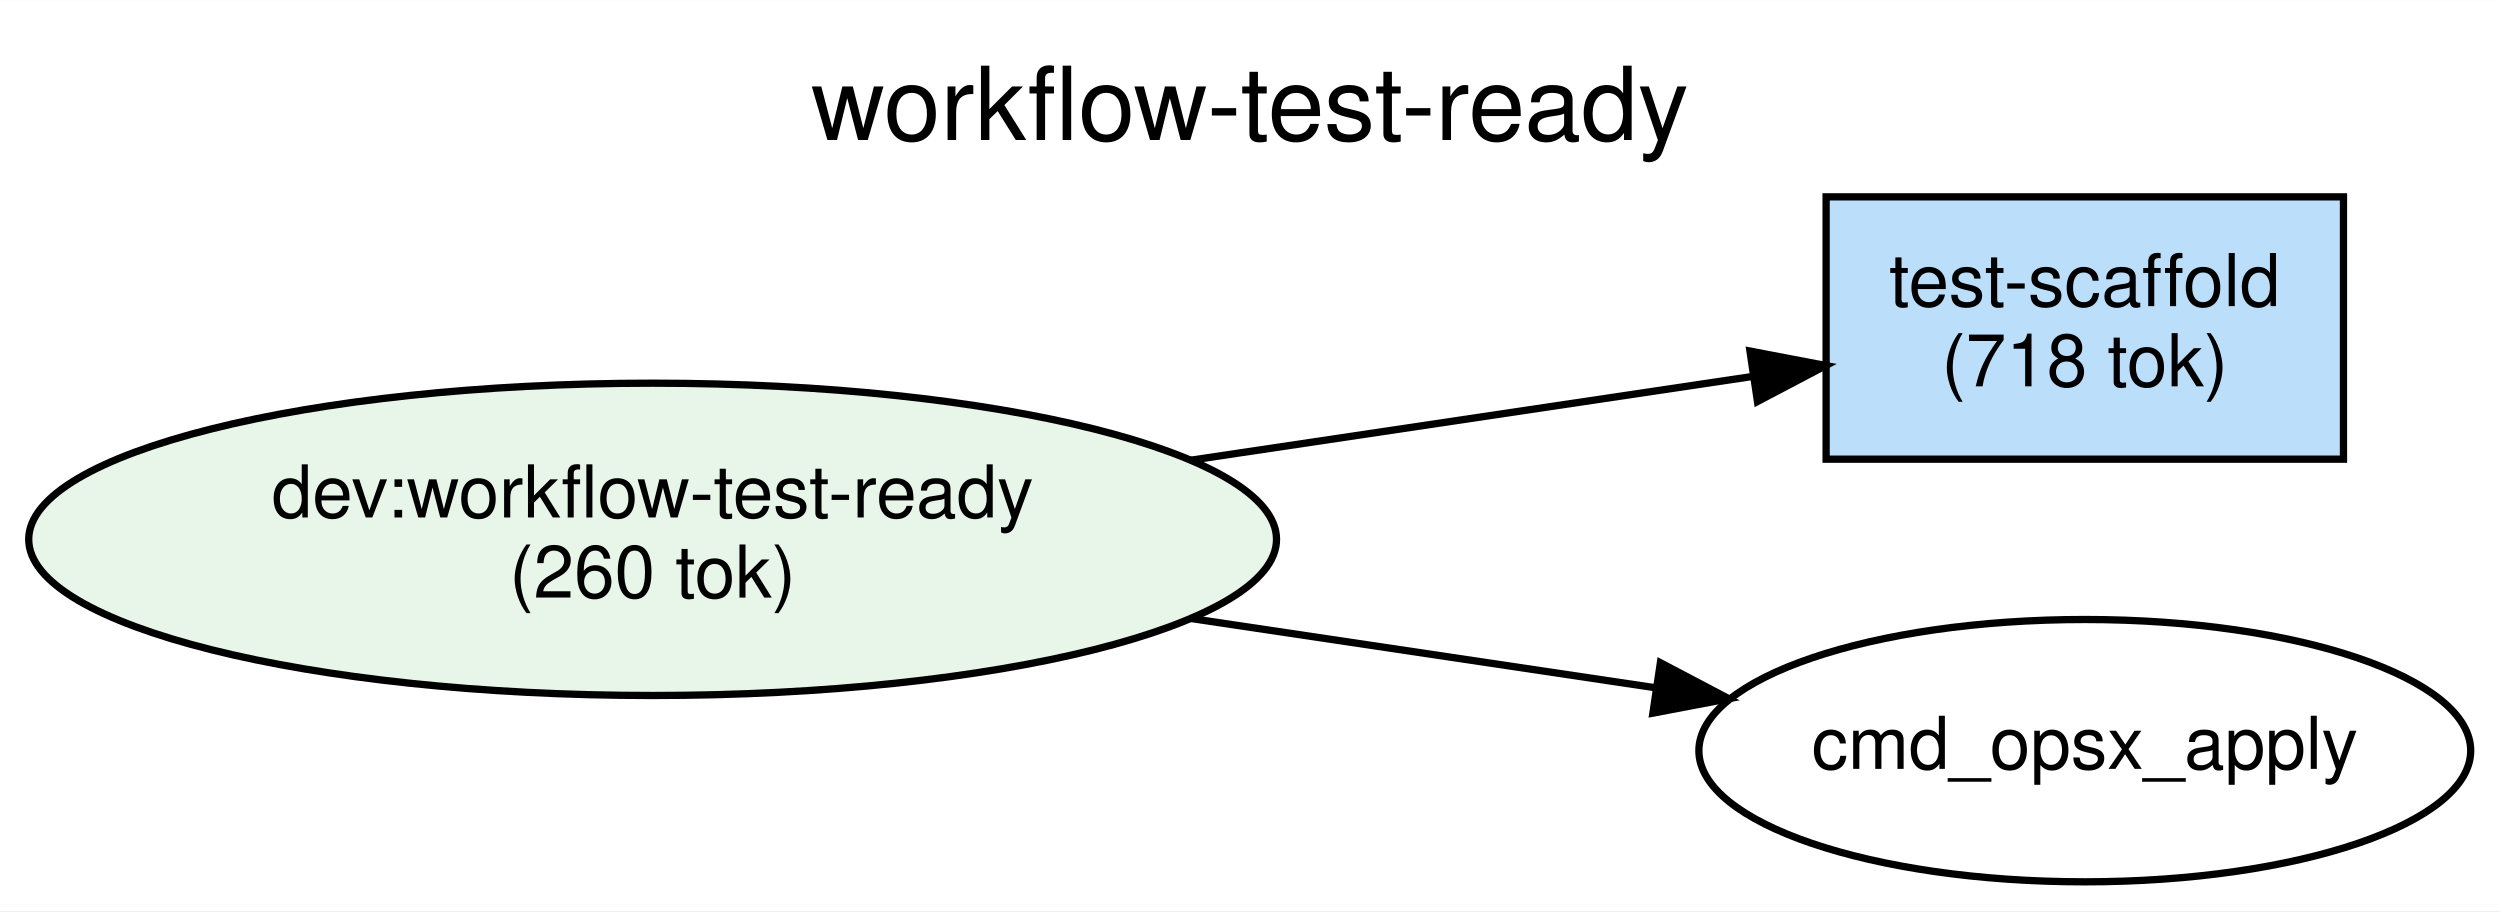
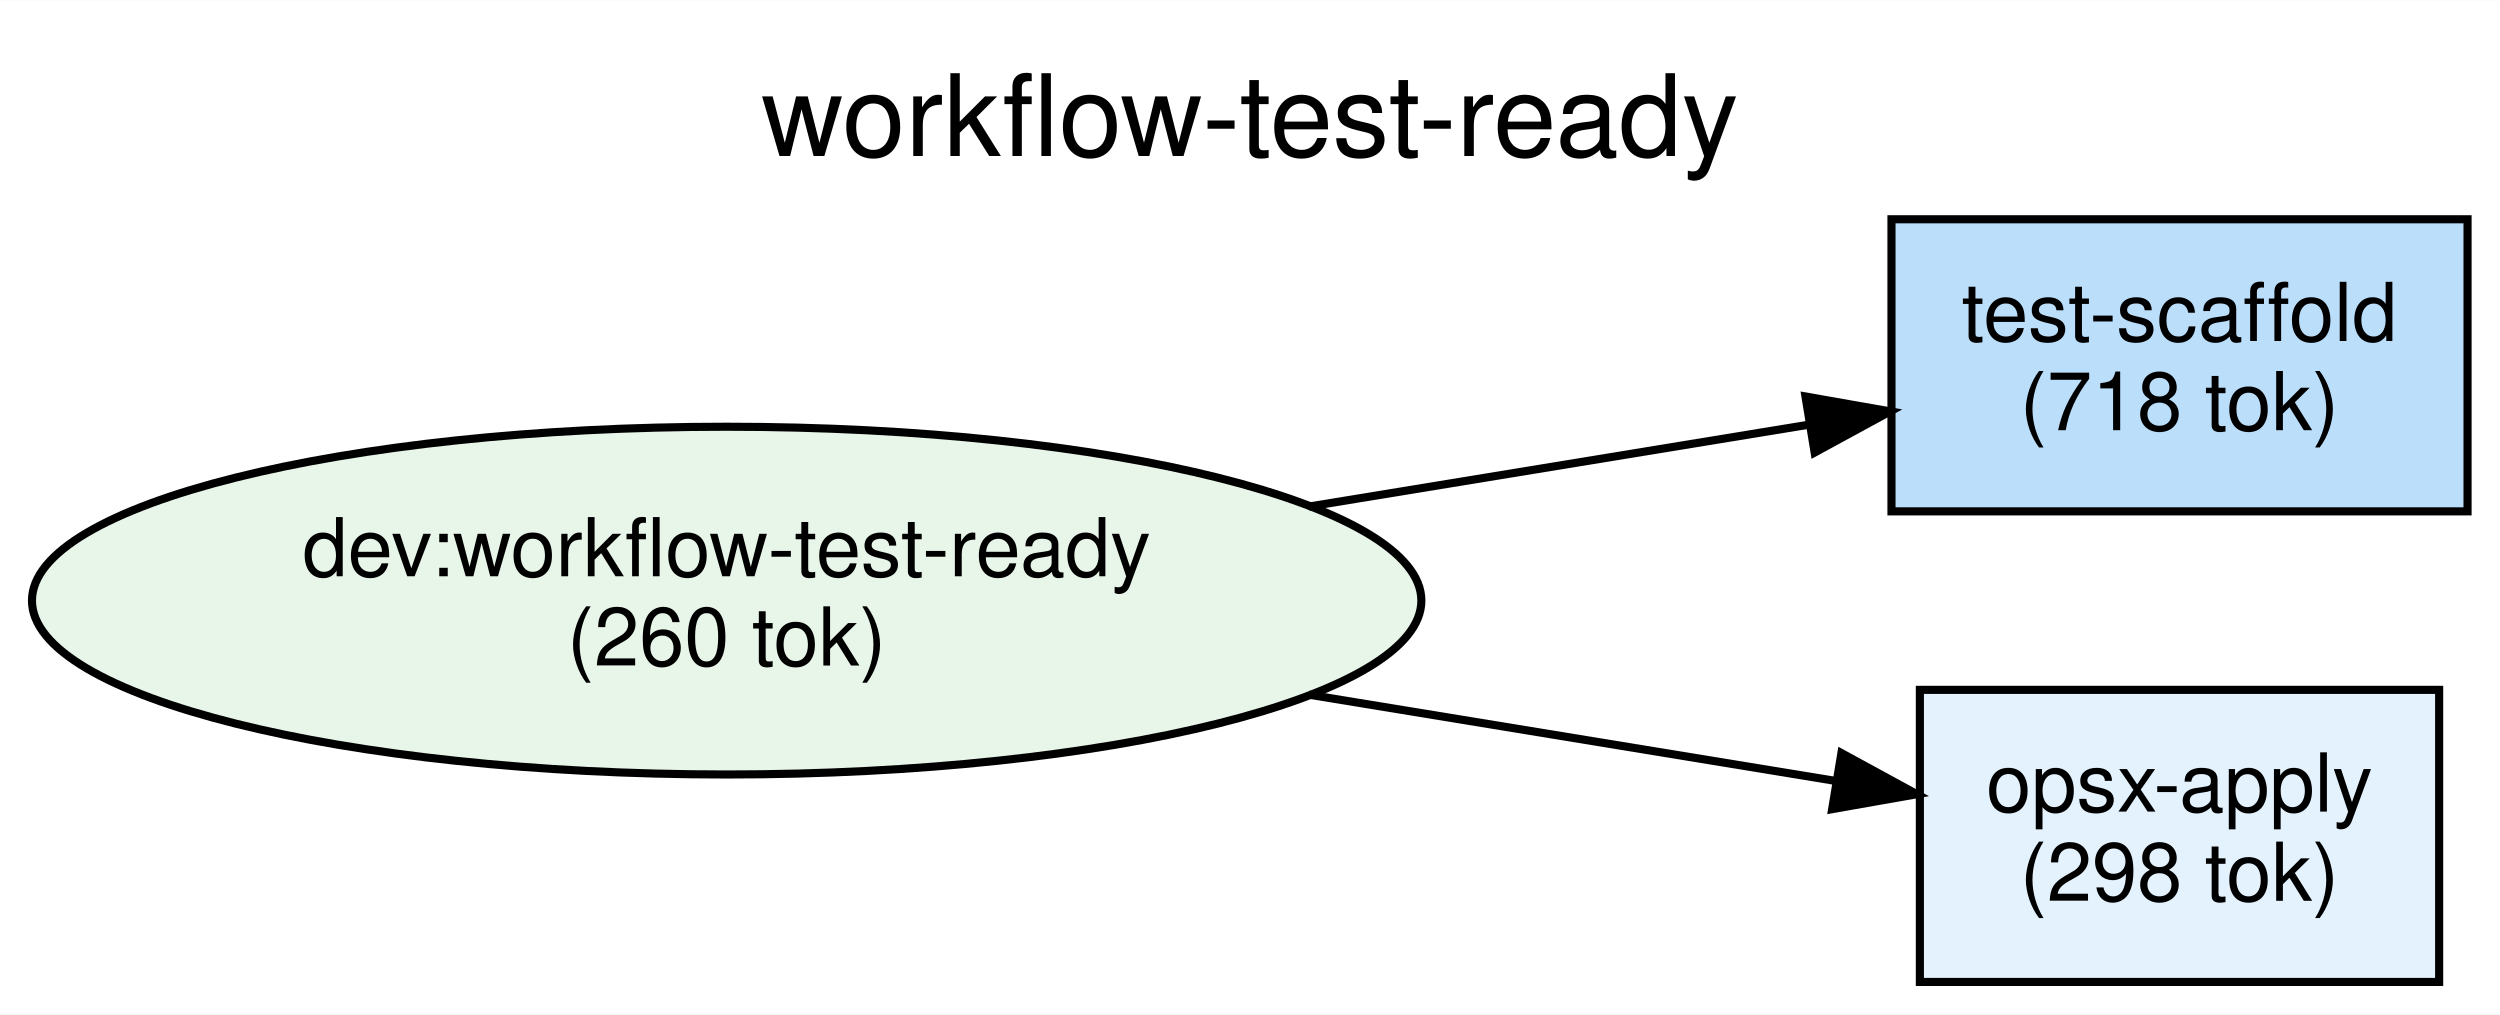
- <svg xmlns="http://www.w3.org/2000/svg" width="343pt" height="125pt" viewBox="0.00 0.00 343.08 125.00">
+ <svg xmlns="http://www.w3.org/2000/svg" width="308pt" height="125pt" viewBox="0.00 0.00 308.12 125.00">
  <g id="graph0" class="graph" transform="scale(1 1) rotate(0) translate(4 121)">
-     <polygon fill="white" stroke="transparent" points="-4,4 -4,-121 339.08,-121 339.08,4 -4,4" />
-     <text text-anchor="middle" x="167.54" y="-101.8" font-family="Helvetica,sans-Serif" font-size="14.00">workflow-test-ready</text>
+     <polygon fill="white" stroke="transparent" points="-4,4 -4,-121 304.12,-121 304.12,4 -4,4" />
+     <text text-anchor="middle" x="150.06" y="-101.8" font-family="Helvetica,sans-Serif" font-size="14.00">workflow-test-ready</text>
    <g id="node1" class="node">
      <ellipse fill="#e8f5e9" stroke="black" cx="85.56" cy="-47" rx="85.62" ry="21.43" />
      <text text-anchor="middle" x="85.56" y="-50" font-family="Helvetica,sans-Serif" font-size="10.00">dev:workflow-test-ready</text>
      <text text-anchor="middle" x="85.56" y="-39" font-family="Helvetica,sans-Serif" font-size="10.00">(260 tok)</text>
    </g>
    <g id="node2" class="node">
-       <polygon fill="#bbdefb" stroke="black" points="317.6,-94 246.6,-94 246.6,-58 317.6,-58 317.6,-94" />
-       <text text-anchor="middle" x="282.1" y="-79" font-family="Helvetica,sans-Serif" font-size="10.00">test-scaffold</text>
-       <text text-anchor="middle" x="282.1" y="-68" font-family="Helvetica,sans-Serif" font-size="10.00">(718 tok)</text>
+       <polygon fill="#e3f2fd" stroke="black" points="296.62,-36 232.62,-36 232.62,0 296.62,0 296.62,-36" />
+       <text text-anchor="middle" x="264.62" y="-21" font-family="Helvetica,sans-Serif" font-size="10.00">opsx-apply</text>
+       <text text-anchor="middle" x="264.62" y="-10" font-family="Helvetica,sans-Serif" font-size="10.00">(298 tok)</text>
+     </g>
+     <g id="edge2" class="edge">
+       <path fill="none" stroke="black" d="M157.3,-35.41C179.35,-31.8 202.93,-27.94 222.27,-24.77" />
+       <polygon fill="black" stroke="black" points="222.95,-28.21 232.25,-23.14 221.81,-21.3 222.95,-28.21" />
+     </g>
+     <g id="node3" class="node">
+       <polygon fill="#bbdefb" stroke="black" points="300.12,-94 229.12,-94 229.12,-58 300.12,-58 300.12,-94" />
+       <text text-anchor="middle" x="264.62" y="-79" font-family="Helvetica,sans-Serif" font-size="10.00">test-scaffold</text>
+       <text text-anchor="middle" x="264.62" y="-68" font-family="Helvetica,sans-Serif" font-size="10.00">(718 tok)</text>
    </g>
    <g id="edge1" class="edge">
-       <path fill="none" stroke="black" d="M159.28,-57.84C185.2,-61.7 213.61,-65.94 236.48,-69.35" />
-       <polygon fill="black" stroke="black" points="236.15,-72.84 246.56,-70.85 237.18,-65.91 236.15,-72.84" />
-     </g>
-     <g id="node3" class="node">
-       <ellipse fill="none" stroke="black" cx="282.1" cy="-18" rx="52.96" ry="18" />
-       <text text-anchor="middle" x="282.1" y="-15.5" font-family="Helvetica,sans-Serif" font-size="10.00">cmd_opsx_apply</text>
-     </g>
-     <g id="edge2" class="edge">
-       <path fill="none" stroke="black" d="M159.28,-36.16C180.42,-33.01 203.22,-29.61 223.31,-26.61" />
-       <polygon fill="black" stroke="black" points="223.86,-30.07 233.24,-25.13 222.83,-23.15 223.86,-30.07" />
+       <path fill="none" stroke="black" d="M157.3,-58.59C178.11,-61.99 200.28,-65.63 218.97,-68.69" />
+       <polygon fill="black" stroke="black" points="218.52,-72.16 228.96,-70.32 219.65,-65.25 218.52,-72.16" />
    </g>
  </g>
</svg>
